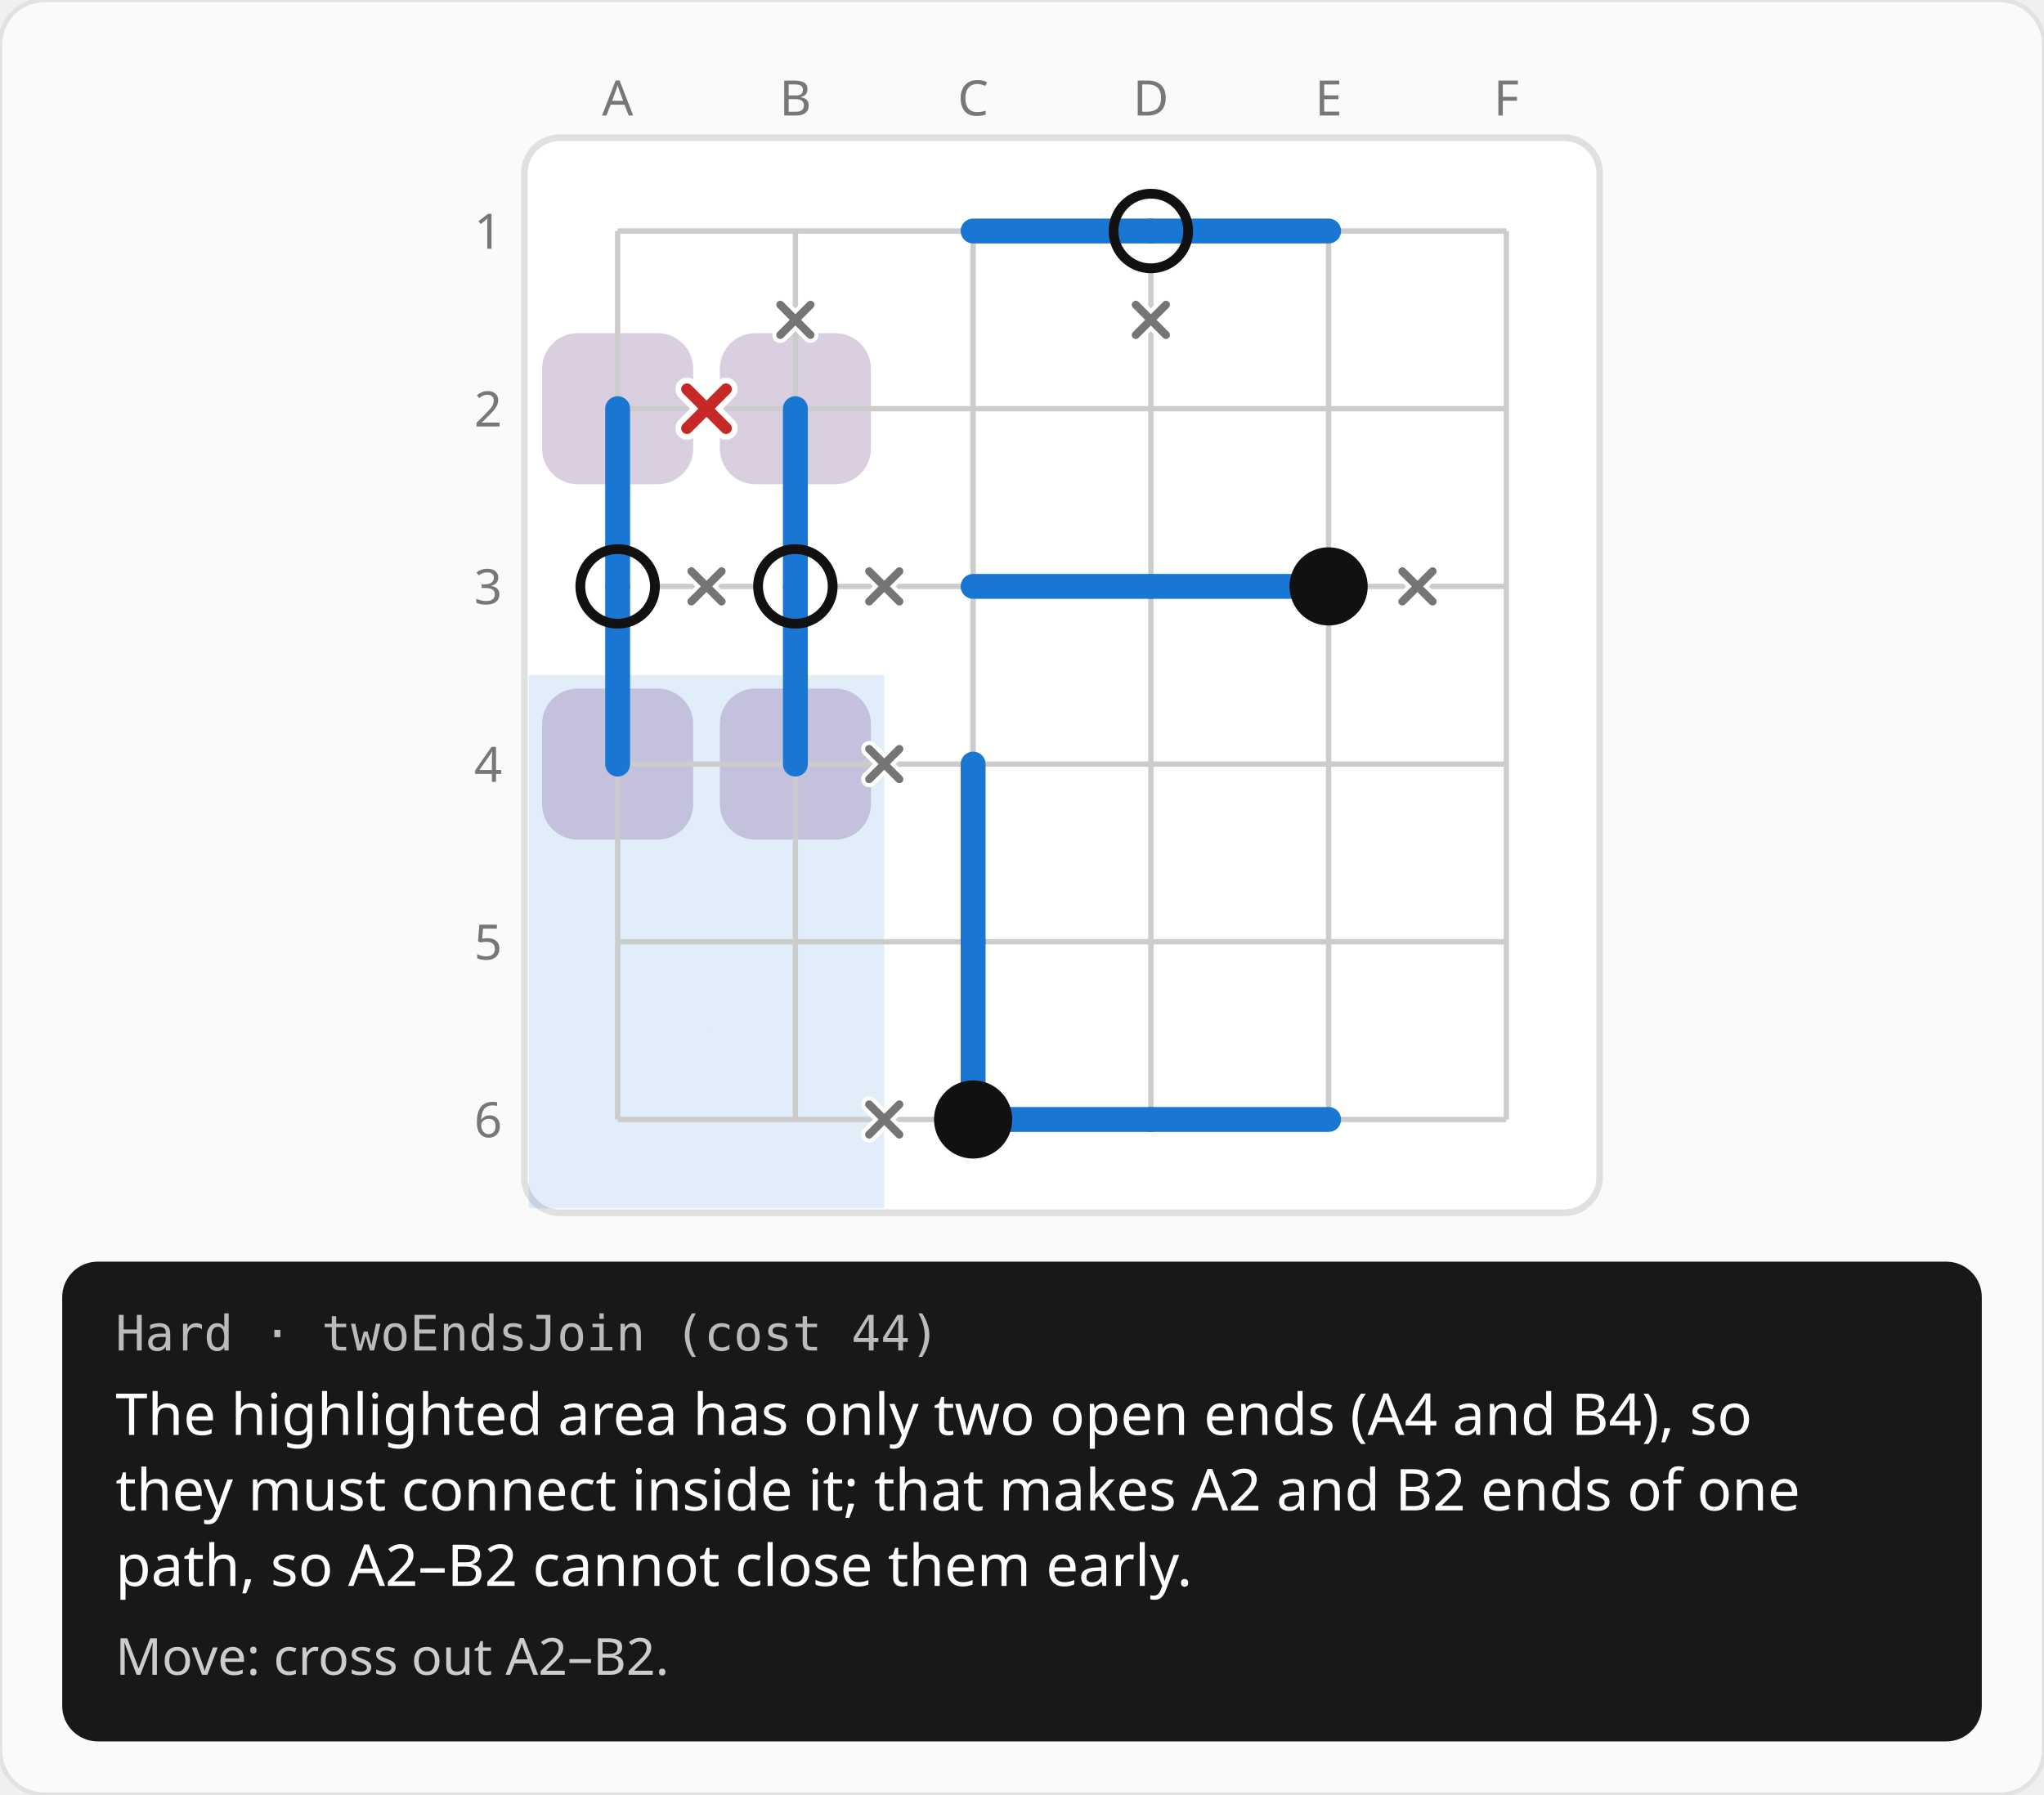
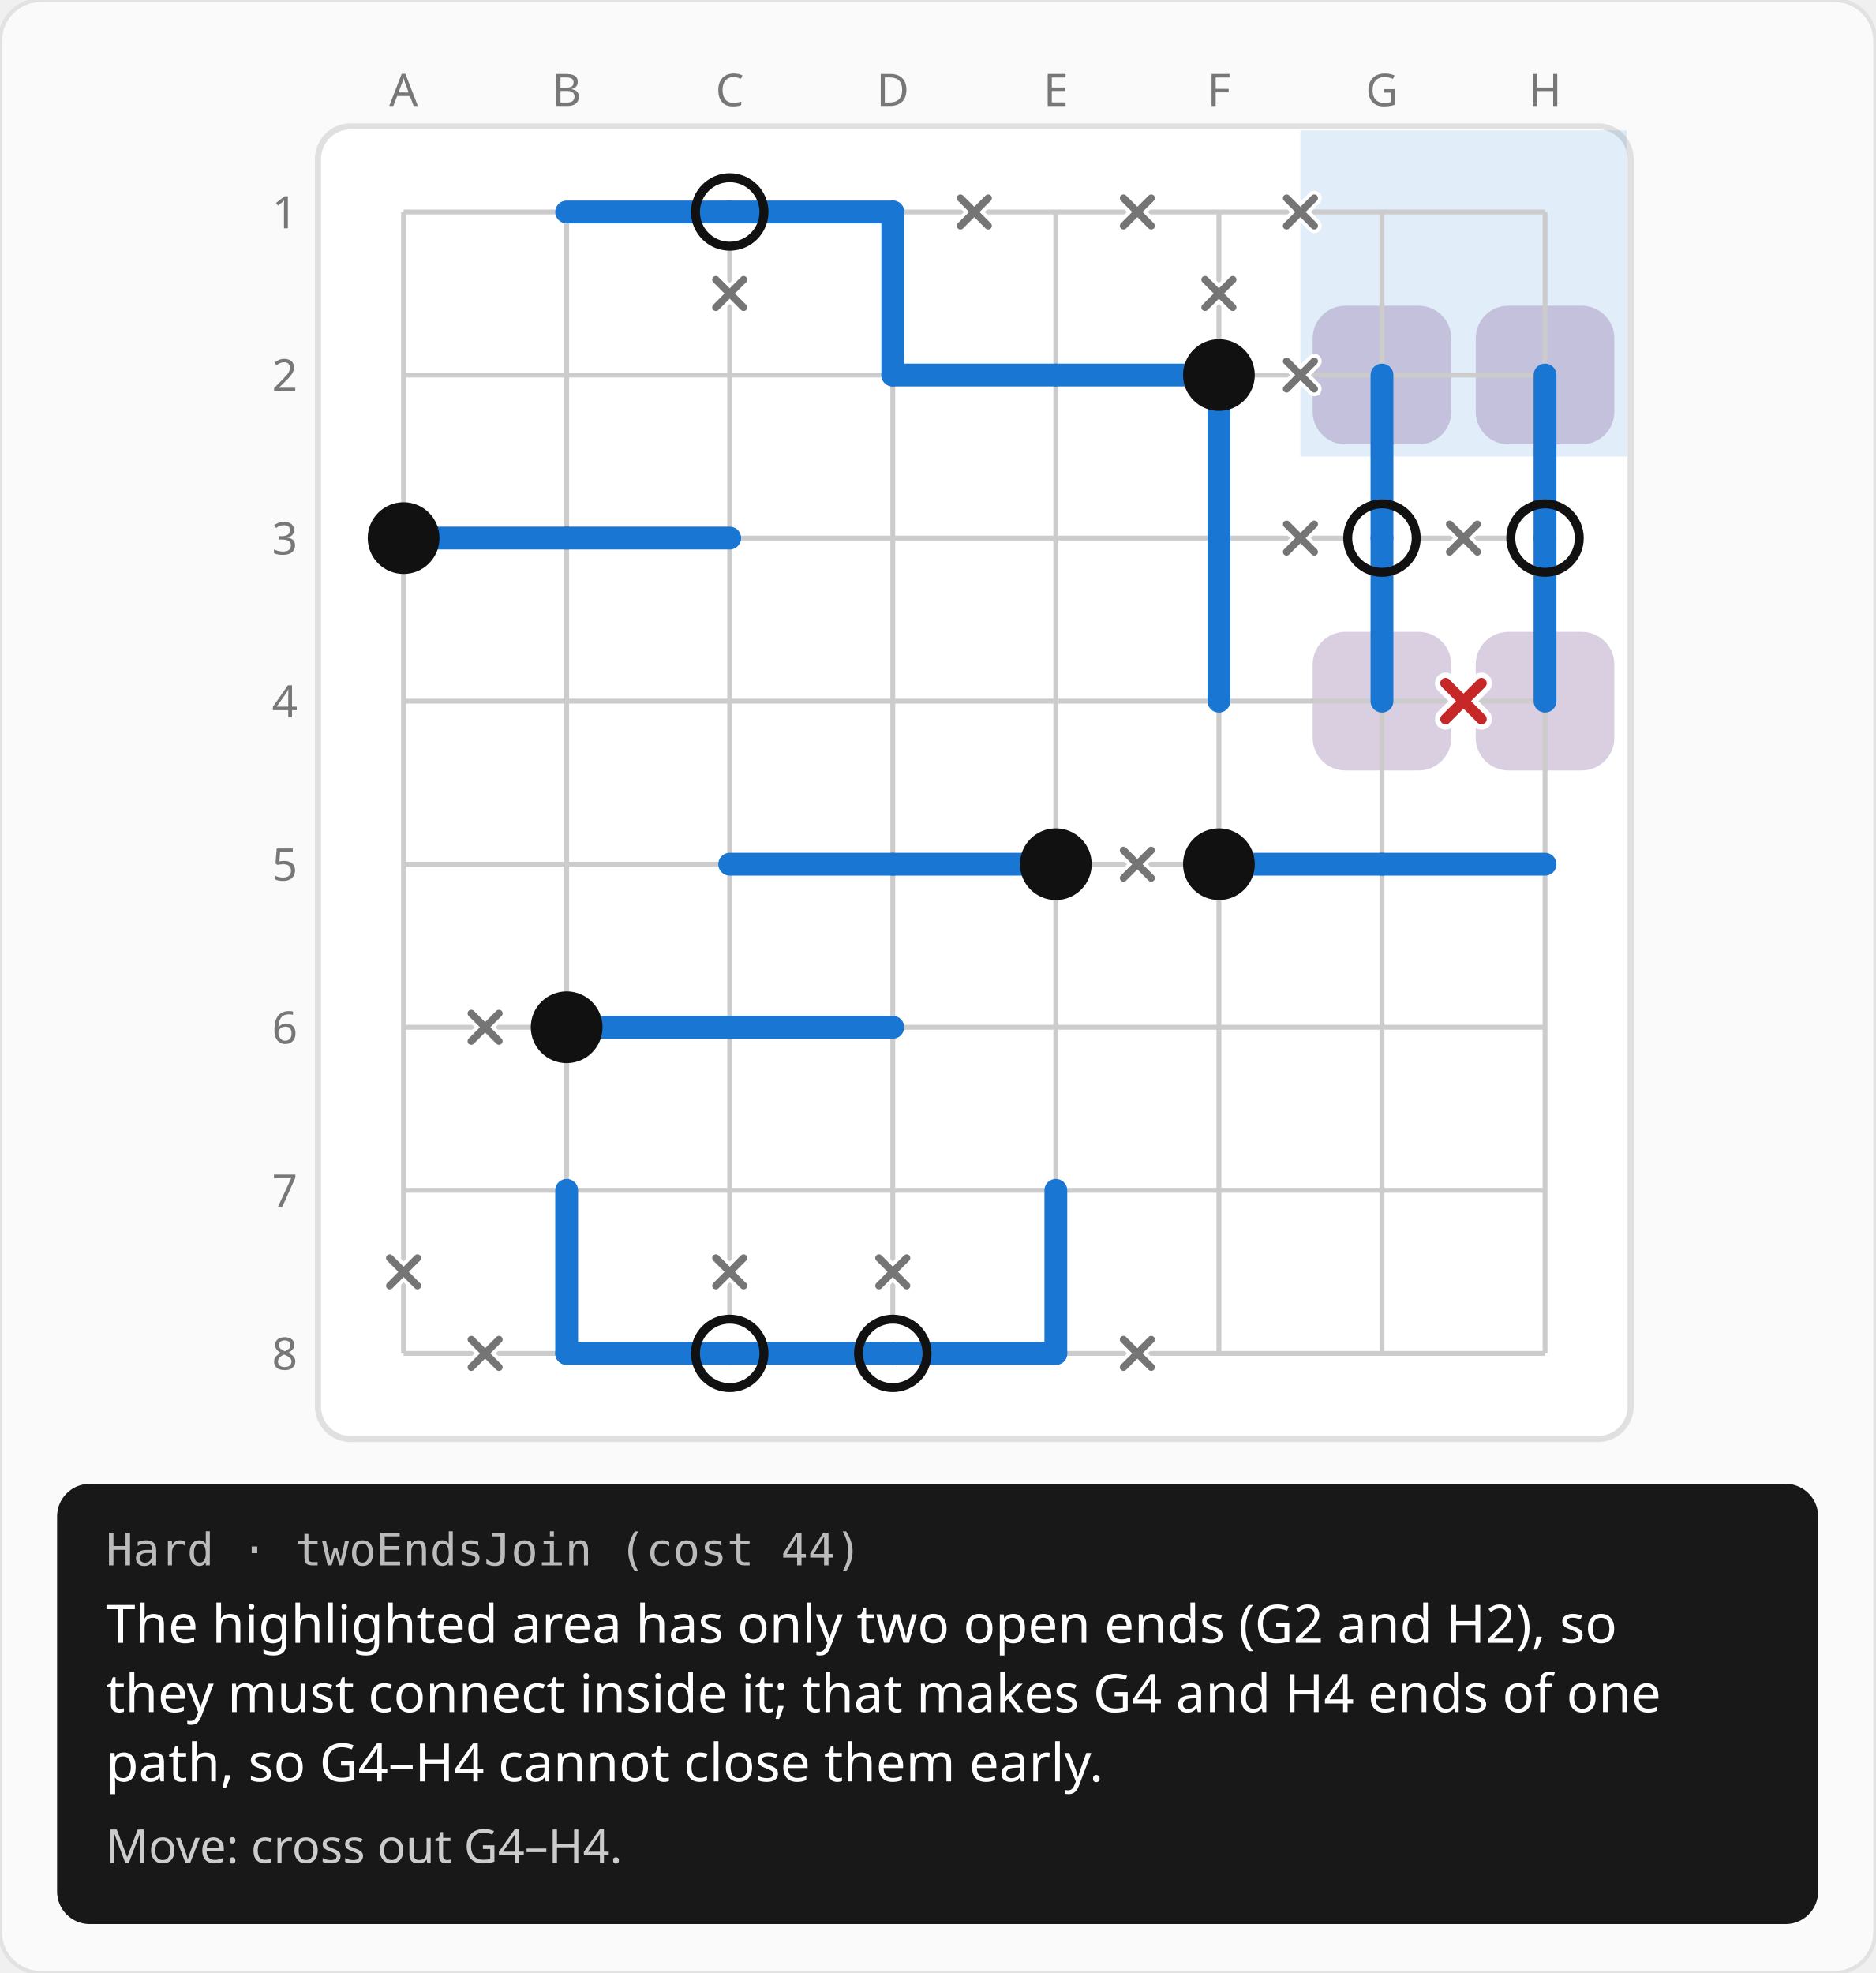
- <svg xmlns="http://www.w3.org/2000/svg" width="460" height="404" viewBox="0 0 460 404">
-   <rect width="460" height="404" rx="10" fill="#fafafa" stroke="#e2e2e2" />
+ <svg xmlns="http://www.w3.org/2000/svg" width="460" height="484" viewBox="0 0 460 484">
+   <rect width="460" height="484" rx="10" fill="#fafafa" stroke="#e2e2e2" />
  <defs>
    <pattern id="hatch" width="8" height="8" patternUnits="userSpaceOnUse" patternTransform="rotate(45)">
      <line x1="0" y1="0" x2="0" y2="8" stroke="#d55e00" stroke-width="3" opacity="0.55" />
    </pattern>
  </defs>
-   <g transform="translate(99 12)">
+   <g transform="translate(59 12)">
    <text x="40" y="14" fill="#777777" font-size="11" font-family="system-ui, sans-serif" text-anchor="middle">A</text>
    <text x="80" y="14" fill="#777777" font-size="11" font-family="system-ui, sans-serif" text-anchor="middle">B</text>
    <text x="120" y="14" fill="#777777" font-size="11" font-family="system-ui, sans-serif" text-anchor="middle">C</text>
    <text x="160" y="14" fill="#777777" font-size="11" font-family="system-ui, sans-serif" text-anchor="middle">D</text>
    <text x="200" y="14" fill="#777777" font-size="11" font-family="system-ui, sans-serif" text-anchor="middle">E</text>
    <text x="240" y="14" fill="#777777" font-size="11" font-family="system-ui, sans-serif" text-anchor="middle">F</text>
+     <text x="280" y="14" fill="#777777" font-size="11" font-family="system-ui, sans-serif" text-anchor="middle">G</text>
+     <text x="320" y="14" fill="#777777" font-size="11" font-family="system-ui, sans-serif" text-anchor="middle">H</text>
    <text x="14" y="44" fill="#777777" font-size="11" font-family="system-ui, sans-serif" text-anchor="end">1</text>
    <text x="14" y="84" fill="#777777" font-size="11" font-family="system-ui, sans-serif" text-anchor="end">2</text>
    <text x="14" y="124" fill="#777777" font-size="11" font-family="system-ui, sans-serif" text-anchor="end">3</text>
    <text x="14" y="164" fill="#777777" font-size="11" font-family="system-ui, sans-serif" text-anchor="end">4</text>
    <text x="14" y="204" fill="#777777" font-size="11" font-family="system-ui, sans-serif" text-anchor="end">5</text>
    <text x="14" y="244" fill="#777777" font-size="11" font-family="system-ui, sans-serif" text-anchor="end">6</text>
+     <text x="14" y="284" fill="#777777" font-size="11" font-family="system-ui, sans-serif" text-anchor="end">7</text>
+     <text x="14" y="324" fill="#777777" font-size="11" font-family="system-ui, sans-serif" text-anchor="end">8</text>
    <g transform="translate(18 18)">
-       <rect x="1" y="1" width="242" height="242" rx="8" fill="#ffffff" stroke="#e0e0e0" stroke-width="1.5" />
-       <rect x="2" y="122" width="40" height="40" fill="rgba(25,118,210,0.13)" />
-       <rect x="2" y="162" width="40" height="40" fill="rgba(25,118,210,0.13)" />
-       <rect x="2" y="202" width="40" height="40" fill="rgba(25,118,210,0.13)" />
-       <rect x="42" y="202" width="40" height="40" fill="rgba(25,118,210,0.13)" />
-       <rect x="42" y="162" width="40" height="40" fill="rgba(25,118,210,0.13)" />
-       <rect x="42" y="122" width="40" height="40" fill="rgba(25,118,210,0.13)" />
-       <rect x="5" y="125" width="34" height="34" rx="8" fill="rgba(122,81,149,0.28)" />
-       <rect x="45" y="125" width="34" height="34" rx="8" fill="rgba(122,81,149,0.28)" />
-       <rect x="5" y="45" width="34" height="34" rx="8" fill="rgba(122,81,149,0.28)" />
-       <rect x="45" y="45" width="34" height="34" rx="8" fill="rgba(122,81,149,0.28)" />
-       <line x1="22" y1="22" x2="222" y2="22" stroke="#cccccc" stroke-width="1.2" />
-       <line x1="22" y1="62" x2="222" y2="62" stroke="#cccccc" stroke-width="1.2" />
-       <line x1="22" y1="102" x2="222" y2="102" stroke="#cccccc" stroke-width="1.2" />
-       <line x1="22" y1="142" x2="222" y2="142" stroke="#cccccc" stroke-width="1.2" />
-       <line x1="22" y1="182" x2="222" y2="182" stroke="#cccccc" stroke-width="1.2" />
-       <line x1="22" y1="222" x2="222" y2="222" stroke="#cccccc" stroke-width="1.2" />
-       <line x1="22" y1="22" x2="22" y2="222" stroke="#cccccc" stroke-width="1.2" />
-       <line x1="62" y1="22" x2="62" y2="222" stroke="#cccccc" stroke-width="1.2" />
-       <line x1="102" y1="22" x2="102" y2="222" stroke="#cccccc" stroke-width="1.2" />
-       <line x1="142" y1="22" x2="142" y2="222" stroke="#cccccc" stroke-width="1.2" />
-       <line x1="182" y1="22" x2="182" y2="222" stroke="#cccccc" stroke-width="1.2" />
-       <line x1="222" y1="22" x2="222" y2="222" stroke="#cccccc" stroke-width="1.2" />
-       <circle cx="142" cy="22" r="8.4" fill="#ffffff" />
-       <circle cx="22" cy="102" r="8.4" fill="#ffffff" />
-       <circle cx="62" cy="102" r="8.4" fill="#ffffff" />
+       <rect x="1" y="1" width="322" height="322" rx="8" fill="#ffffff" stroke="#e0e0e0" stroke-width="1.5" />
+       <rect x="242" y="2" width="40" height="40" fill="rgba(25,118,210,0.13)" />
+       <rect x="242" y="42" width="40" height="40" fill="rgba(25,118,210,0.13)" />
+       <rect x="282" y="42" width="40" height="40" fill="rgba(25,118,210,0.13)" />
+       <rect x="282" y="2" width="40" height="40" fill="rgba(25,118,210,0.13)" />
+       <rect x="245" y="45" width="34" height="34" rx="8" fill="rgba(122,81,149,0.28)" />
+       <rect x="285" y="45" width="34" height="34" rx="8" fill="rgba(122,81,149,0.28)" />
+       <rect x="245" y="125" width="34" height="34" rx="8" fill="rgba(122,81,149,0.28)" />
+       <rect x="285" y="125" width="34" height="34" rx="8" fill="rgba(122,81,149,0.28)" />
+       <line x1="22" y1="22" x2="302" y2="22" stroke="#cccccc" stroke-width="1.2" />
+       <line x1="22" y1="62" x2="302" y2="62" stroke="#cccccc" stroke-width="1.2" />
+       <line x1="22" y1="102" x2="302" y2="102" stroke="#cccccc" stroke-width="1.2" />
+       <line x1="22" y1="142" x2="302" y2="142" stroke="#cccccc" stroke-width="1.2" />
+       <line x1="22" y1="182" x2="302" y2="182" stroke="#cccccc" stroke-width="1.2" />
+       <line x1="22" y1="222" x2="302" y2="222" stroke="#cccccc" stroke-width="1.2" />
+       <line x1="22" y1="262" x2="302" y2="262" stroke="#cccccc" stroke-width="1.2" />
+       <line x1="22" y1="302" x2="302" y2="302" stroke="#cccccc" stroke-width="1.2" />
+       <line x1="22" y1="22" x2="22" y2="302" stroke="#cccccc" stroke-width="1.2" />
+       <line x1="62" y1="22" x2="62" y2="302" stroke="#cccccc" stroke-width="1.2" />
+       <line x1="102" y1="22" x2="102" y2="302" stroke="#cccccc" stroke-width="1.2" />
+       <line x1="142" y1="22" x2="142" y2="302" stroke="#cccccc" stroke-width="1.2" />
+       <line x1="182" y1="22" x2="182" y2="302" stroke="#cccccc" stroke-width="1.2" />
+       <line x1="222" y1="22" x2="222" y2="302" stroke="#cccccc" stroke-width="1.2" />
+       <line x1="262" y1="22" x2="262" y2="302" stroke="#cccccc" stroke-width="1.2" />
+       <line x1="302" y1="22" x2="302" y2="302" stroke="#cccccc" stroke-width="1.2" />
+       <circle cx="102" cy="22" r="8.4" fill="#ffffff" />
+       <circle cx="262" cy="102" r="8.4" fill="#ffffff" />
+       <circle cx="302" cy="102" r="8.4" fill="#ffffff" />
+       <circle cx="102" cy="302" r="8.4" fill="#ffffff" />
+       <circle cx="142" cy="302" r="8.4" fill="#ffffff" />
+       <line x1="62" y1="22" x2="102" y2="22" stroke="#1976d2" stroke-width="5.6" stroke-linecap="round" />
      <line x1="102" y1="22" x2="142" y2="22" stroke="#1976d2" stroke-width="5.6" stroke-linecap="round" />
-       <line x1="142" y1="22" x2="182" y2="22" stroke="#1976d2" stroke-width="5.6" stroke-linecap="round" />
-       <line x1="22" y1="62" x2="22" y2="102" stroke="#1976d2" stroke-width="5.6" stroke-linecap="round" />
-       <line x1="62" y1="62" x2="62" y2="102" stroke="#1976d2" stroke-width="5.6" stroke-linecap="round" />
-       <line x1="22" y1="102" x2="22" y2="142" stroke="#1976d2" stroke-width="5.6" stroke-linecap="round" />
-       <line x1="62" y1="102" x2="62" y2="142" stroke="#1976d2" stroke-width="5.6" stroke-linecap="round" />
-       <line x1="102" y1="102" x2="142" y2="102" stroke="#1976d2" stroke-width="5.6" stroke-linecap="round" />
-       <line x1="142" y1="102" x2="182" y2="102" stroke="#1976d2" stroke-width="5.6" stroke-linecap="round" />
-       <line x1="102" y1="142" x2="102" y2="182" stroke="#1976d2" stroke-width="5.6" stroke-linecap="round" />
-       <line x1="102" y1="182" x2="102" y2="222" stroke="#1976d2" stroke-width="5.6" stroke-linecap="round" />
+       <line x1="142" y1="22" x2="142" y2="62" stroke="#1976d2" stroke-width="5.6" stroke-linecap="round" />
+       <line x1="142" y1="62" x2="182" y2="62" stroke="#1976d2" stroke-width="5.6" stroke-linecap="round" />
+       <line x1="182" y1="62" x2="222" y2="62" stroke="#1976d2" stroke-width="5.6" stroke-linecap="round" />
+       <line x1="222" y1="62" x2="222" y2="102" stroke="#1976d2" stroke-width="5.6" stroke-linecap="round" />
+       <line x1="262" y1="62" x2="262" y2="102" stroke="#1976d2" stroke-width="5.6" stroke-linecap="round" />
+       <line x1="302" y1="62" x2="302" y2="102" stroke="#1976d2" stroke-width="5.6" stroke-linecap="round" />
+       <line x1="22" y1="102" x2="62" y2="102" stroke="#1976d2" stroke-width="5.6" stroke-linecap="round" />
+       <line x1="62" y1="102" x2="102" y2="102" stroke="#1976d2" stroke-width="5.6" stroke-linecap="round" />
+       <line x1="222" y1="102" x2="222" y2="142" stroke="#1976d2" stroke-width="5.6" stroke-linecap="round" />
+       <line x1="262" y1="102" x2="262" y2="142" stroke="#1976d2" stroke-width="5.6" stroke-linecap="round" />
+       <line x1="302" y1="102" x2="302" y2="142" stroke="#1976d2" stroke-width="5.6" stroke-linecap="round" />
+       <line x1="102" y1="182" x2="142" y2="182" stroke="#1976d2" stroke-width="5.6" stroke-linecap="round" />
+       <line x1="142" y1="182" x2="182" y2="182" stroke="#1976d2" stroke-width="5.6" stroke-linecap="round" />
+       <line x1="222" y1="182" x2="262" y2="182" stroke="#1976d2" stroke-width="5.6" stroke-linecap="round" />
+       <line x1="262" y1="182" x2="302" y2="182" stroke="#1976d2" stroke-width="5.6" stroke-linecap="round" />
+       <line x1="62" y1="222" x2="102" y2="222" stroke="#1976d2" stroke-width="5.6" stroke-linecap="round" />
      <line x1="102" y1="222" x2="142" y2="222" stroke="#1976d2" stroke-width="5.6" stroke-linecap="round" />
-       <line x1="142" y1="222" x2="182" y2="222" stroke="#1976d2" stroke-width="5.6" stroke-linecap="round" />
-       <circle cx="142" cy="22" r="8.4" fill="none" stroke="#111111" stroke-width="2.2" />
-       <circle cx="22" cy="102" r="8.4" fill="none" stroke="#111111" stroke-width="2.2" />
-       <circle cx="62" cy="102" r="8.4" fill="none" stroke="#111111" stroke-width="2.2" />
-       <circle cx="182" cy="102" r="8.8" fill="#111111" />
-       <circle cx="102" cy="222" r="8.8" fill="#111111" />
-       <path d="M58.6 38.6L65.4 45.4M58.6 45.4L65.4 38.6" stroke="#ffffff" stroke-width="3.6" stroke-linecap="round" />
-       <path d="M58.6 38.6L65.4 45.4M58.6 45.4L65.4 38.6" stroke="#757575" stroke-width="1.8" stroke-linecap="round" />
-       <path d="M138.6 38.6L145.4 45.4M138.6 45.4L145.4 38.6" stroke="#ffffff" stroke-width="3.6" stroke-linecap="round" />
-       <path d="M138.6 38.6L145.4 45.4M138.6 45.4L145.4 38.6" stroke="#757575" stroke-width="1.8" stroke-linecap="round" />
-       <path d="M38.6 98.6L45.4 105.4M38.6 105.4L45.4 98.6" stroke="#ffffff" stroke-width="3.6" stroke-linecap="round" />
-       <path d="M38.6 98.6L45.4 105.4M38.6 105.4L45.4 98.6" stroke="#757575" stroke-width="1.8" stroke-linecap="round" />
-       <path d="M78.6 98.6L85.4 105.4M78.6 105.4L85.4 98.6" stroke="#ffffff" stroke-width="3.6" stroke-linecap="round" />
-       <path d="M78.6 98.6L85.4 105.4M78.6 105.4L85.4 98.6" stroke="#757575" stroke-width="1.8" stroke-linecap="round" />
-       <path d="M198.6 98.6L205.4 105.4M198.6 105.4L205.4 98.6" stroke="#ffffff" stroke-width="3.6" stroke-linecap="round" />
-       <path d="M198.6 98.6L205.4 105.4M198.6 105.4L205.4 98.6" stroke="#757575" stroke-width="1.8" stroke-linecap="round" />
-       <path d="M78.6 138.6L85.4 145.4M78.6 145.4L85.4 138.6" stroke="#ffffff" stroke-width="3.6" stroke-linecap="round" />
-       <path d="M78.6 138.6L85.4 145.4M78.6 145.4L85.4 138.6" stroke="#757575" stroke-width="1.8" stroke-linecap="round" />
-       <path d="M78.6 218.6L85.4 225.4M78.6 225.4L85.4 218.6" stroke="#ffffff" stroke-width="3.6" stroke-linecap="round" />
-       <path d="M78.6 218.6L85.4 225.4M78.6 225.4L85.4 218.6" stroke="#757575" stroke-width="1.8" stroke-linecap="round" />
-       <path d="M37.6 57.6L46.4 66.4M37.6 66.4L46.4 57.6" stroke="#ffffff" stroke-width="5.2" stroke-linecap="round" />
-       <path d="M37.6 57.6L46.4 66.4M37.6 66.4L46.4 57.6" stroke="#c62828" stroke-width="2.6" stroke-linecap="round" />
+       <line x1="62" y1="262" x2="62" y2="302" stroke="#1976d2" stroke-width="5.6" stroke-linecap="round" />
+       <line x1="182" y1="262" x2="182" y2="302" stroke="#1976d2" stroke-width="5.6" stroke-linecap="round" />
+       <line x1="62" y1="302" x2="102" y2="302" stroke="#1976d2" stroke-width="5.6" stroke-linecap="round" />
+       <line x1="102" y1="302" x2="142" y2="302" stroke="#1976d2" stroke-width="5.6" stroke-linecap="round" />
+       <line x1="142" y1="302" x2="182" y2="302" stroke="#1976d2" stroke-width="5.6" stroke-linecap="round" />
+       <circle cx="102" cy="22" r="8.4" fill="none" stroke="#111111" stroke-width="2.2" />
+       <circle cx="222" cy="62" r="8.8" fill="#111111" />
+       <circle cx="22" cy="102" r="8.8" fill="#111111" />
+       <circle cx="262" cy="102" r="8.4" fill="none" stroke="#111111" stroke-width="2.2" />
+       <circle cx="302" cy="102" r="8.4" fill="none" stroke="#111111" stroke-width="2.2" />
+       <circle cx="182" cy="182" r="8.8" fill="#111111" />
+       <circle cx="222" cy="182" r="8.8" fill="#111111" />
+       <circle cx="62" cy="222" r="8.8" fill="#111111" />
+       <circle cx="102" cy="302" r="8.4" fill="none" stroke="#111111" stroke-width="2.2" />
+       <circle cx="142" cy="302" r="8.4" fill="none" stroke="#111111" stroke-width="2.2" />
+       <path d="M98.6 38.6L105.4 45.4M98.6 45.4L105.4 38.6" stroke="#ffffff" stroke-width="3.6" stroke-linecap="round" />
+       <path d="M98.6 38.6L105.4 45.4M98.6 45.4L105.4 38.6" stroke="#757575" stroke-width="1.8" stroke-linecap="round" />
+       <path d="M158.6 18.6L165.4 25.4M158.6 25.4L165.4 18.6" stroke="#ffffff" stroke-width="3.6" stroke-linecap="round" />
+       <path d="M158.6 18.6L165.4 25.4M158.6 25.4L165.4 18.6" stroke="#757575" stroke-width="1.8" stroke-linecap="round" />
+       <path d="M198.6 18.6L205.4 25.4M198.6 25.4L205.4 18.6" stroke="#ffffff" stroke-width="3.6" stroke-linecap="round" />
+       <path d="M198.6 18.6L205.4 25.4M198.6 25.4L205.4 18.6" stroke="#757575" stroke-width="1.8" stroke-linecap="round" />
+       <path d="M238.6 18.6L245.4 25.4M238.6 25.4L245.4 18.6" stroke="#ffffff" stroke-width="3.6" stroke-linecap="round" />
+       <path d="M238.6 18.6L245.4 25.4M238.6 25.4L245.4 18.6" stroke="#757575" stroke-width="1.8" stroke-linecap="round" />
+       <path d="M218.6 38.6L225.4 45.4M218.6 45.4L225.4 38.6" stroke="#ffffff" stroke-width="3.6" stroke-linecap="round" />
+       <path d="M218.6 38.6L225.4 45.4M218.6 45.4L225.4 38.6" stroke="#757575" stroke-width="1.8" stroke-linecap="round" />
+       <path d="M238.6 58.6L245.4 65.4M238.6 65.4L245.4 58.6" stroke="#ffffff" stroke-width="3.6" stroke-linecap="round" />
+       <path d="M238.6 58.6L245.4 65.4M238.6 65.4L245.4 58.6" stroke="#757575" stroke-width="1.8" stroke-linecap="round" />
+       <path d="M238.6 98.6L245.4 105.4M238.6 105.4L245.4 98.6" stroke="#ffffff" stroke-width="3.6" stroke-linecap="round" />
+       <path d="M238.6 98.6L245.4 105.4M238.6 105.4L245.4 98.6" stroke="#757575" stroke-width="1.8" stroke-linecap="round" />
+       <path d="M278.6 98.6L285.4 105.4M278.6 105.4L285.4 98.6" stroke="#ffffff" stroke-width="3.6" stroke-linecap="round" />
+       <path d="M278.6 98.6L285.4 105.4M278.6 105.4L285.4 98.6" stroke="#757575" stroke-width="1.8" stroke-linecap="round" />
+       <path d="M198.6 178.6L205.4 185.4M198.6 185.4L205.4 178.6" stroke="#ffffff" stroke-width="3.6" stroke-linecap="round" />
+       <path d="M198.6 178.6L205.4 185.4M198.6 185.4L205.4 178.6" stroke="#757575" stroke-width="1.8" stroke-linecap="round" />
+       <path d="M38.6 218.6L45.4 225.4M38.6 225.4L45.4 218.6" stroke="#ffffff" stroke-width="3.6" stroke-linecap="round" />
+       <path d="M38.6 218.6L45.4 225.4M38.6 225.4L45.4 218.6" stroke="#757575" stroke-width="1.8" stroke-linecap="round" />
+       <path d="M18.6 278.6L25.4 285.4M18.6 285.4L25.4 278.6" stroke="#ffffff" stroke-width="3.6" stroke-linecap="round" />
+       <path d="M18.6 278.6L25.4 285.4M18.6 285.4L25.4 278.6" stroke="#757575" stroke-width="1.8" stroke-linecap="round" />
+       <path d="M98.6 278.6L105.4 285.4M98.6 285.4L105.4 278.6" stroke="#ffffff" stroke-width="3.6" stroke-linecap="round" />
+       <path d="M98.6 278.6L105.4 285.4M98.6 285.4L105.4 278.6" stroke="#757575" stroke-width="1.8" stroke-linecap="round" />
+       <path d="M138.6 278.6L145.4 285.4M138.6 285.4L145.4 278.6" stroke="#ffffff" stroke-width="3.6" stroke-linecap="round" />
+       <path d="M138.6 278.6L145.4 285.4M138.6 285.4L145.4 278.6" stroke="#757575" stroke-width="1.8" stroke-linecap="round" />
+       <path d="M38.6 298.6L45.4 305.4M38.6 305.4L45.4 298.6" stroke="#ffffff" stroke-width="3.6" stroke-linecap="round" />
+       <path d="M38.6 298.6L45.4 305.4M38.6 305.4L45.4 298.6" stroke="#757575" stroke-width="1.8" stroke-linecap="round" />
+       <path d="M198.6 298.6L205.4 305.4M198.6 305.4L205.4 298.6" stroke="#ffffff" stroke-width="3.6" stroke-linecap="round" />
+       <path d="M198.6 298.6L205.4 305.4M198.6 305.4L205.4 298.6" stroke="#757575" stroke-width="1.8" stroke-linecap="round" />
+       <path d="M277.6 137.6L286.4 146.4M277.6 146.4L286.4 137.6" stroke="#ffffff" stroke-width="5.2" stroke-linecap="round" />
+       <path d="M277.6 137.6L286.4 146.4M277.6 146.4L286.4 137.6" stroke="#c62828" stroke-width="2.6" stroke-linecap="round" />
    </g>
  </g>
-   <rect x="14" y="284" width="432" height="108" rx="8" fill="#181818" />
-   <text x="26" y="304" fill="#bbbbbb" font-size="11" font-family="ui-monospace, Menlo, monospace">Hard · twoEndsJoin (cost 44)</text>
-   <text x="26" y="323" fill="#ffffff" font-size="13" font-family="system-ui, sans-serif">The highlighted area has only two open ends (A4 and B4), so</text>
-   <text x="26" y="340" fill="#ffffff" font-size="13" font-family="system-ui, sans-serif">they must connect inside it; that makes A2 and B2 ends of one</text>
-   <text x="26" y="357" fill="#ffffff" font-size="13" font-family="system-ui, sans-serif">path, so A2–B2 cannot close them early.</text>
-   <text x="26" y="377" fill="#cccccc" font-size="11.5" font-family="system-ui, sans-serif">Move: cross out A2–B2.</text>
+   <rect x="14" y="364" width="432" height="108" rx="8" fill="#181818" />
+   <text x="26" y="384" fill="#bbbbbb" font-size="11" font-family="ui-monospace, Menlo, monospace">Hard · twoEndsJoin (cost 44)</text>
+   <text x="26" y="403" fill="#ffffff" font-size="13" font-family="system-ui, sans-serif">The highlighted area has only two open ends (G2 and H2), so</text>
+   <text x="26" y="420" fill="#ffffff" font-size="13" font-family="system-ui, sans-serif">they must connect inside it; that makes G4 and H4 ends of one</text>
+   <text x="26" y="437" fill="#ffffff" font-size="13" font-family="system-ui, sans-serif">path, so G4–H4 cannot close them early.</text>
+   <text x="26" y="457" fill="#cccccc" font-size="11.5" font-family="system-ui, sans-serif">Move: cross out G4–H4.</text>
</svg>
